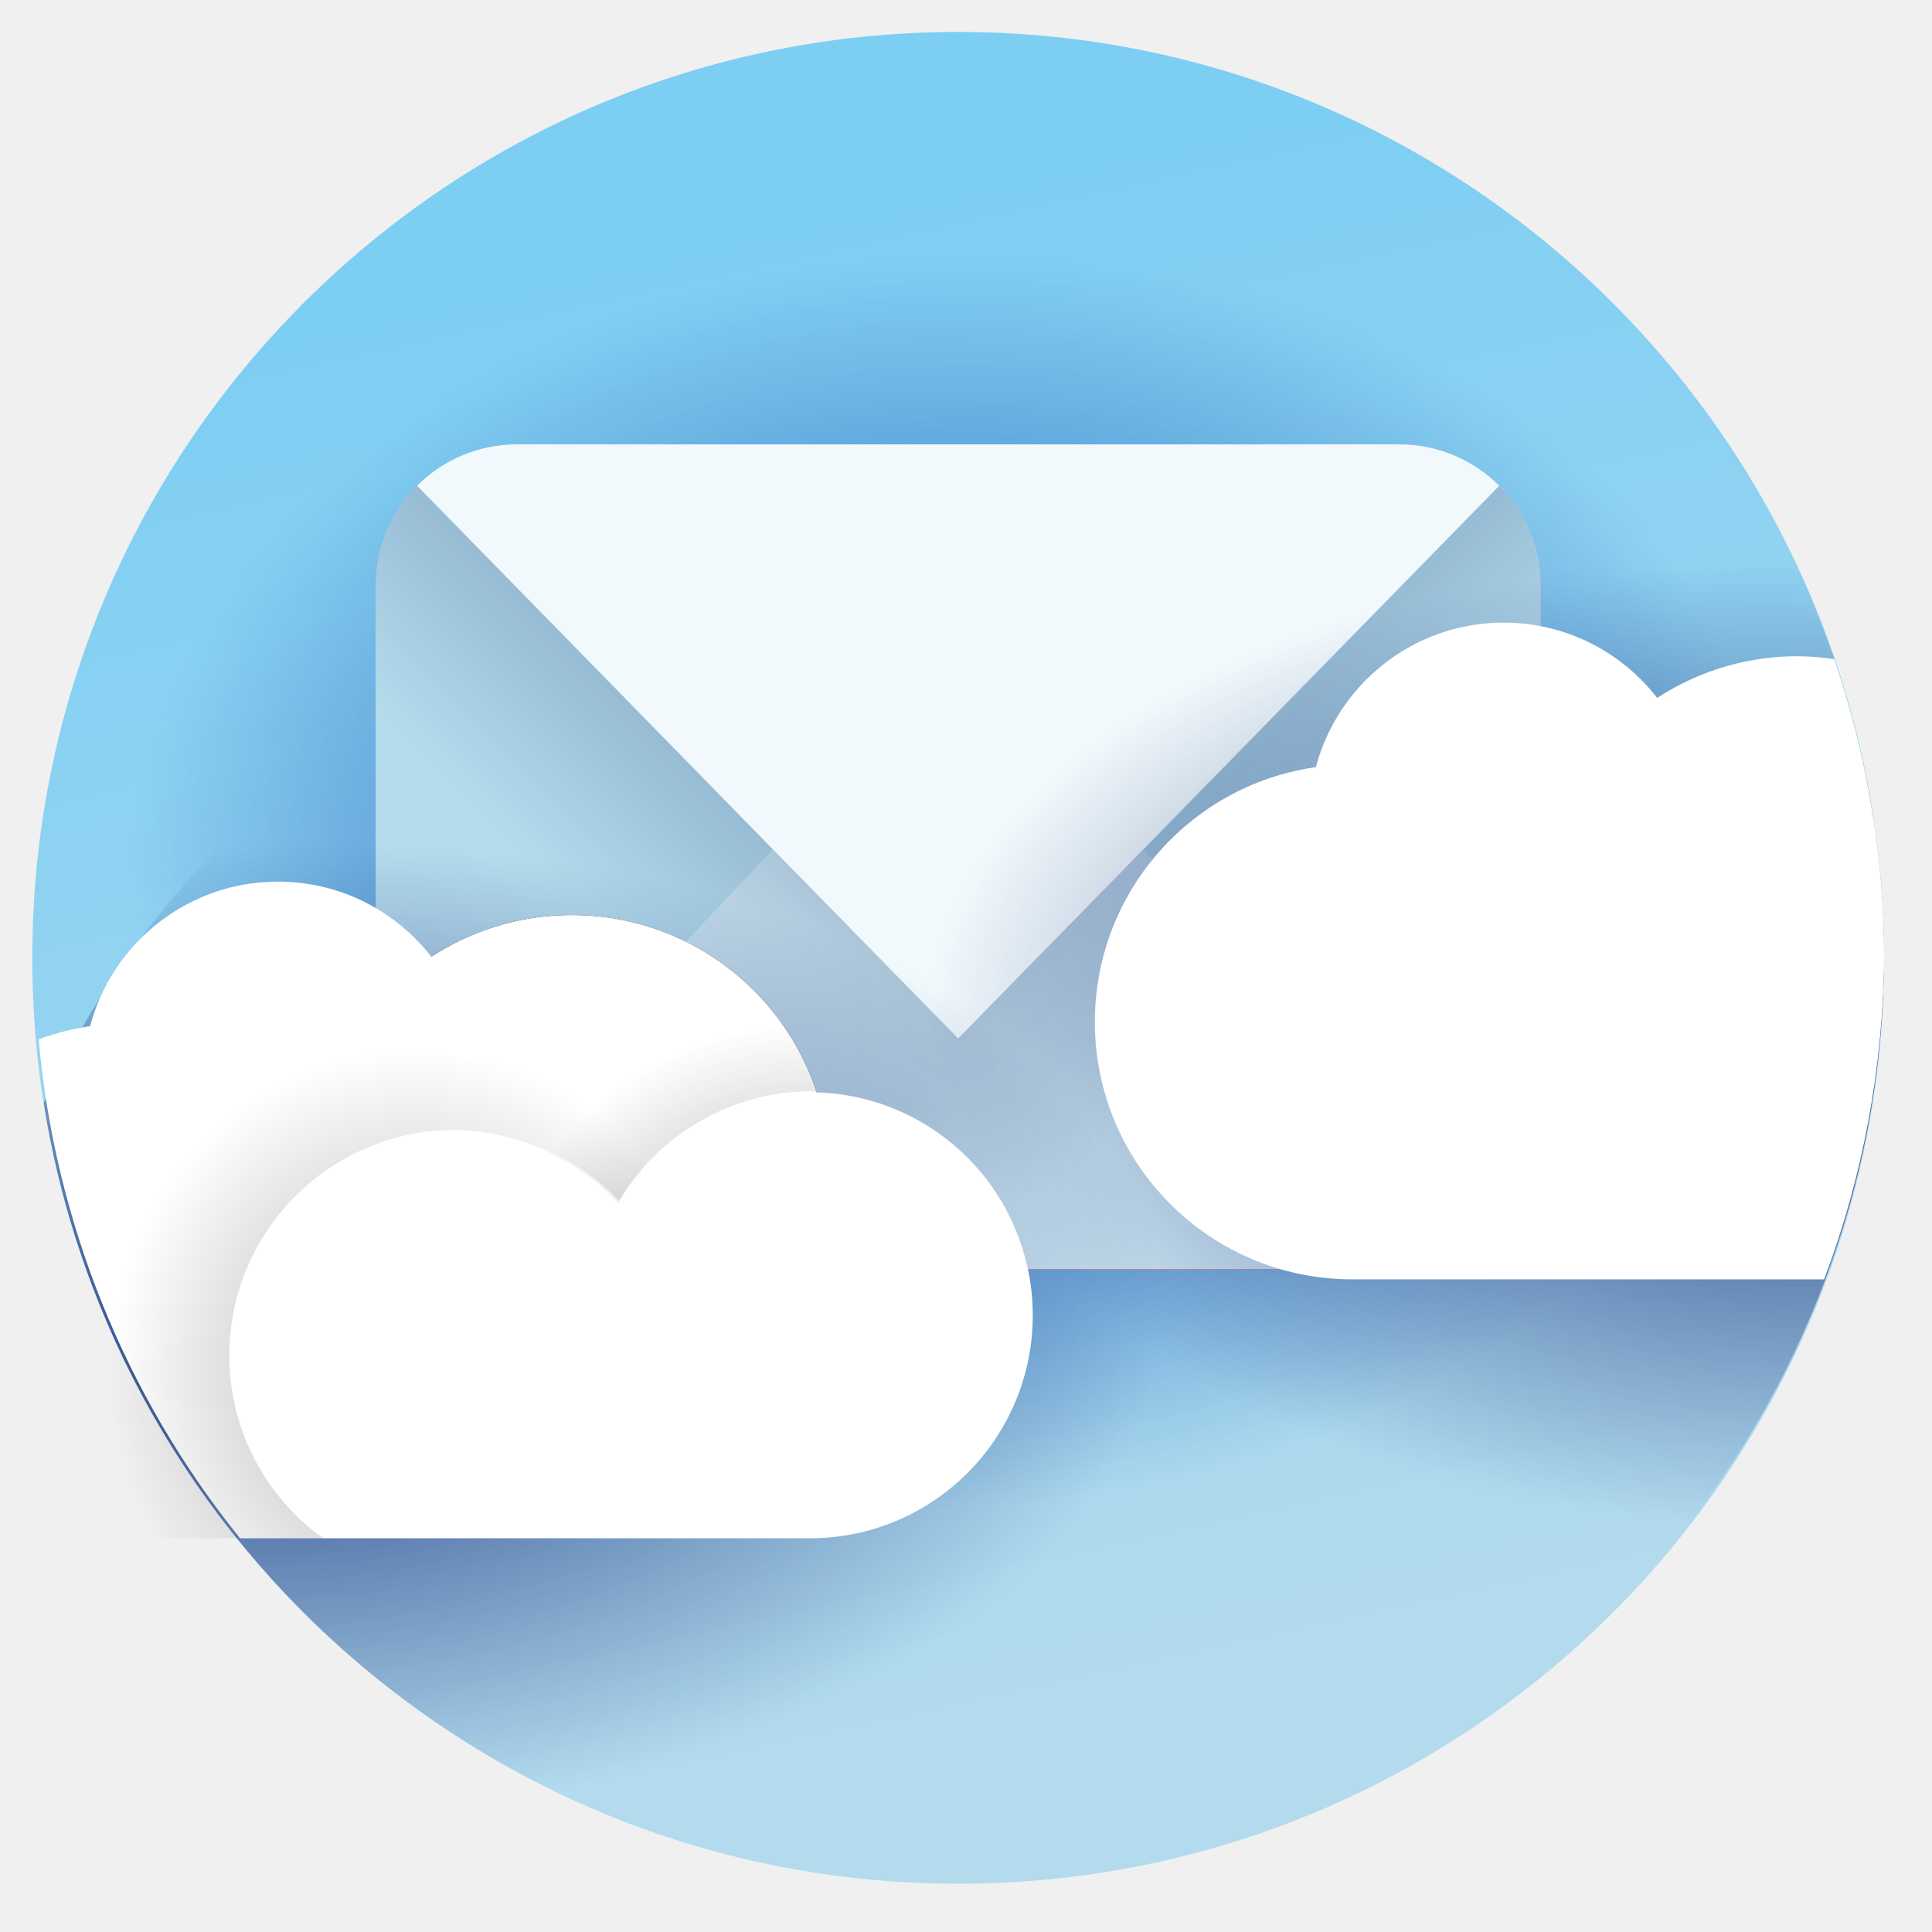
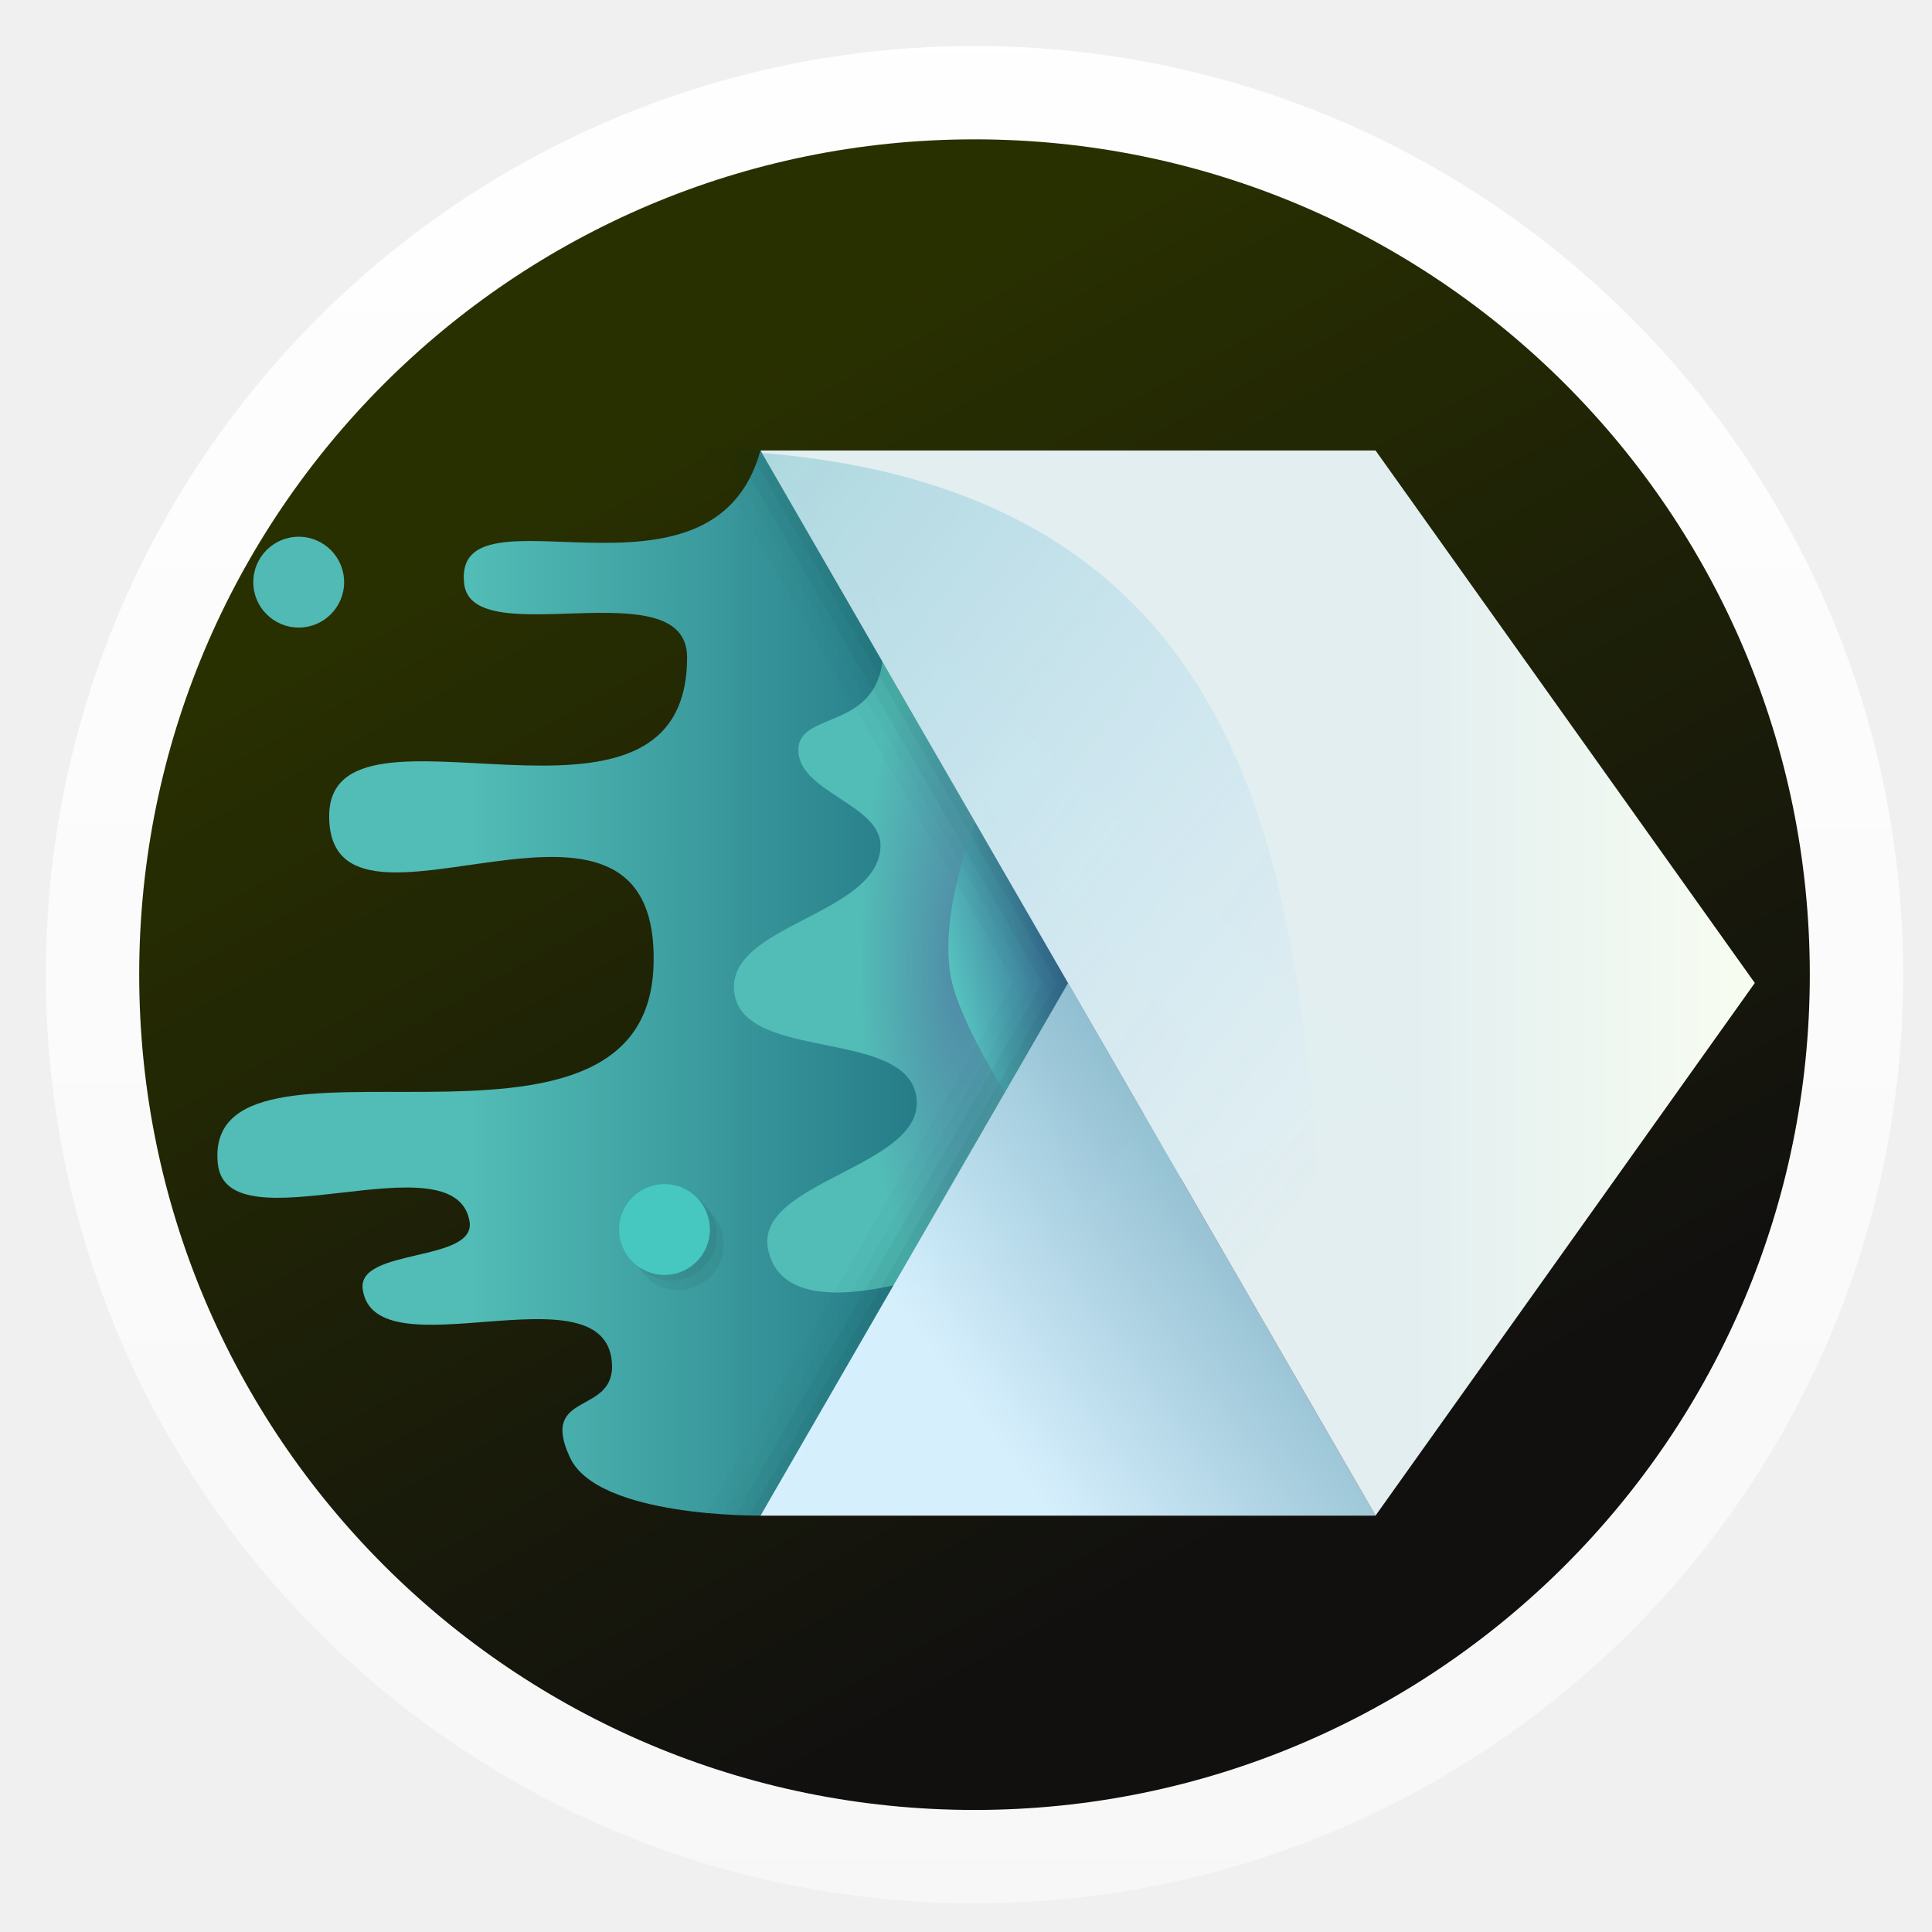
- <svg xmlns="http://www.w3.org/2000/svg" xmlns:xlink="http://www.w3.org/1999/xlink" id="svg6" version="1.1" viewBox="0 0 16.933 16.933" height="64" width="64">
+ <svg xmlns="http://www.w3.org/2000/svg" xmlns:xlink="http://www.w3.org/1999/xlink" width="64" height="64" viewBox="0 0 16.933 16.933" version="1.1" id="svg8">
  <defs id="defs2">
-     <linearGradient id="linearGradient1151">
-       <stop id="stop1147" offset="0" style="stop-color:#1151b3;stop-opacity:1;" />
-       <stop id="stop1149" offset="1" style="stop-color:#1151b3;stop-opacity:0;" />
+     <linearGradient id="linearGradient15330">
+       <stop style="stop-color:#65b4a4;stop-opacity:0.996" offset="0" id="stop15326" />
+       <stop style="stop-color:#9cd5ff;stop-opacity:0" offset="1" id="stop15328" />
    </linearGradient>
-     <linearGradient id="linearGradient1141">
-       <stop id="stop1137" offset="0" style="stop-color:#7ccef3;stop-opacity:1" />
-       <stop id="stop1139" offset="1" style="stop-color:#b4dbed;stop-opacity:1" />
+     <linearGradient id="linearGradient14742">
+       <stop style="stop-color:#e3eff1;stop-opacity:0.996" offset="0" id="stop14738" />
+       <stop style="stop-color:#f8fdf1;stop-opacity:1" offset="1" id="stop14740" />
    </linearGradient>
-     <linearGradient id="linearGradient1053">
-       <stop id="stop1049" offset="0" style="stop-color:#1b396f;stop-opacity:0.57" />
-       <stop id="stop1051" offset="1" style="stop-color:#1b396f;stop-opacity:0;" />
+     <linearGradient id="linearGradient14734">
+       <stop style="stop-color:#d6f0fe;stop-opacity:0.996" offset="0" id="stop14730" />
+       <stop style="stop-color:#65a0b4;stop-opacity:0.996" offset="1" id="stop14732" />
    </linearGradient>
-     <linearGradient id="linearGradient1022">
-       <stop id="stop1018" offset="0" style="stop-color:#1b396f;stop-opacity:1;" />
-       <stop id="stop1020" offset="1" style="stop-color:#1b396f;stop-opacity:0;" />
+     <linearGradient id="linearGradient10569">
+       <stop style="stop-color:#59c9c3;stop-opacity:1" offset="0" id="stop10565" />
+       <stop style="stop-color:#223374;stop-opacity:1" offset="1" id="stop10567" />
    </linearGradient>
-     <linearGradient id="linearGradient927">
-       <stop id="stop923" offset="0" style="stop-color:#000000;stop-opacity:0.312" />
-       <stop id="stop925" offset="1" style="stop-color:#000000;stop-opacity:0;" />
+     <linearGradient id="linearGradient10271">
+       <stop style="stop-color:#5088a6;stop-opacity:1" offset="0" id="stop10267" />
+       <stop style="stop-color:#52bcb6;stop-opacity:1" offset="1" id="stop10269" />
    </linearGradient>
-     <linearGradient id="linearGradient909">
-       <stop id="stop905" offset="0" style="stop-color:#000000;stop-opacity:1;" />
-       <stop id="stop907" offset="1" style="stop-color:#000000;stop-opacity:0;" />
+     <linearGradient id="linearGradient6114">
+       <stop style="stop-color:#52bcb6;stop-opacity:1" offset="0" id="stop6110" />
+       <stop style="stop-color:#004661;stop-opacity:1" offset="1" id="stop6112" />
    </linearGradient>
-     <linearGradient id="linearGradient859">
-       <stop id="stop855" offset="0" style="stop-color:#293e82;stop-opacity:1;" />
-       <stop id="stop857" offset="1" style="stop-color:#293e82;stop-opacity:0;" />
+     <linearGradient id="linearGradient1086">
+       <stop style="stop-color:#293000;stop-opacity:1" offset="0" id="stop1082" />
+       <stop style="stop-color:#11100f;stop-opacity:1" offset="1" id="stop1084" />
    </linearGradient>
-     <radialGradient gradientUnits="userSpaceOnUse" gradientTransform="matrix(4.395788,0.1534276,-0.08526013,2.442751,-8.505255,18.17428)" r="6.597" fy="5.759" fx="15.646" cy="5.759" cx="15.646" id="radialGradient861" xlink:href="#linearGradient859" />
-     <radialGradient r="6.597" fy="5.759" fx="15.646" cy="5.759" cx="15.646" gradientTransform="matrix(-4.395788,0.1534276,0.08526013,2.442751,77.82053,27.58134)" gradientUnits="userSpaceOnUse" id="radialGradient865" xlink:href="#linearGradient859" />
-     <radialGradient gradientUnits="userSpaceOnUse" r="2.848" fy="11.069" fx="7.099" cy="11.069" cx="7.099" id="radialGradient911" xlink:href="#linearGradient909" />
-     <radialGradient gradientTransform="matrix(0.8551801,-0.01785168,0.0189121,0.9059793,-0.16007,1.870475)" gradientUnits="userSpaceOnUse" r="3.142" fy="10.481" fx="4.212" cy="10.481" cx="4.212" id="radialGradient929" xlink:href="#linearGradient927" />
-     <linearGradient gradientTransform="scale(3.779528)" gradientUnits="userSpaceOnUse" y2="14.673" x2="0.455" y1="12.312" x1="-1.906" id="linearGradient1024" xlink:href="#linearGradient1022" />
-     <linearGradient gradientTransform="matrix(-3.779528,0,0,3.779528,-24.98774,0)" y2="14.673" x2="0.455" y1="12.312" x1="-1.906" gradientUnits="userSpaceOnUse" id="linearGradient1028" xlink:href="#linearGradient1022" />
-     <radialGradient gradientTransform="matrix(4.071523,0,0,3.779528,0.9750604,0)" gradientUnits="userSpaceOnUse" r="1.811" fy="15.84" fx="-3.339" cy="15.84" cx="-3.339" id="radialGradient1055" xlink:href="#linearGradient1053" />
-     <linearGradient gradientUnits="userSpaceOnUse" y2="15.071" x2="10.099" y1="1.662" x1="7.152" id="linearGradient1143" xlink:href="#linearGradient1141" />
-     <radialGradient gradientTransform="matrix(0.8904141,-0.03093002,0.02344614,0.6749683,0.7154127,3.079702)" gradientUnits="userSpaceOnUse" r="8.115" fy="7.282" fx="8.399" cy="7.282" cx="8.399" id="radialGradient1155" xlink:href="#linearGradient1151" />
+     <linearGradient id="linearGradient838">
+       <stop style="stop-color:#ffffff;stop-opacity:1" offset="0" id="stop834" />
+       <stop style="stop-color:#f7f7f7;stop-opacity:1" offset="1" id="stop836" />
+     </linearGradient>
+     <linearGradient id="linearGradient842">
+       <stop style="stop-color:#ffffff;stop-opacity:1" offset="0" id="stop838" />
+       <stop style="stop-color:#e4e4e4;stop-opacity:1" offset="1" id="stop840" />
+     </linearGradient>
+     <linearGradient xlink:href="#linearGradient842" id="linearGradient844" x1="9.757" y1="280.907" x2="9.309" y2="296.546" gradientUnits="userSpaceOnUse" />
+     <linearGradient xlink:href="#linearGradient838" id="linearGradient840" x1="8.624" y1="279.395" x2="8.6" y2="297.491" gradientUnits="userSpaceOnUse" />
+     <linearGradient xlink:href="#linearGradient1086" id="linearGradient1088" x1="3.955" y1="284.707" x2="9.319" y2="294.403" gradientUnits="userSpaceOnUse" />
+     <linearGradient xlink:href="#linearGradient6114" id="linearGradient6116" x1="5.304" y1="301.76" x2="9.793" y2="301.76" gradientUnits="userSpaceOnUse" gradientTransform="matrix(1.609352,0,0,1.609352,-4.405257,-196.9549)" />
+     <linearGradient xlink:href="#linearGradient10569" id="linearGradient10571" x1="7.902" y1="301.886" x2="8.92" y2="301.661" gradientUnits="userSpaceOnUse" gradientTransform="matrix(1.609352,0,0,1.609352,-4.405257,-196.9549)" />
+     <radialGradient xlink:href="#linearGradient10271" id="radialGradient11278" cx="7.991" cy="301.65" fx="7.991" fy="301.65" r="1.84" gradientTransform="matrix(0.4972063,0,0,1.673774,4.482172,-216.3804)" gradientUnits="userSpaceOnUse" />
+     <linearGradient xlink:href="#linearGradient14734" id="linearGradient14736" x1="27.056" y1="81.973" x2="33.559" y2="90.931" gradientUnits="userSpaceOnUse" />
+     <linearGradient xlink:href="#linearGradient14742" id="linearGradient14744" x1="12.372" y1="288.682" x2="15.38" y2="288.682" gradientUnits="userSpaceOnUse" />
+     <linearGradient xlink:href="#linearGradient15330" id="linearGradient15332" x1="-0.02" y1="4.712" x2="44" y2="38.983" gradientUnits="userSpaceOnUse" />
  </defs>
-   <g id="layer1">
-     <circle r="8.115" cy="8.395" cx="8.398" id="path8" style="fill:url(#linearGradient1143);fill-opacity:1;stroke-width:0.794;stroke-linecap:round;stroke-linejoin:round;stroke-opacity:0.02" />
-     <circle style="fill:url(#radialGradient1155);fill-opacity:1;stroke-width:0.794;stroke-linecap:round;stroke-linejoin:round;stroke-opacity:0.02" id="circle1145" cx="8.398" cy="8.395" r="8.115" />
-     <g transform="translate(11.7033,-7.072606)" id="g1110">
-       <rect style="opacity:1;fill:#ff2a2a;fill-opacity:0.95;stroke-width:0.794;stroke-linecap:round;stroke-linejoin:round;stroke-opacity:0.02" id="rect970" width="10.208" height="7.229" x="-8.41" y="10.968" rx="1.241" ry="1.241" />
-       <rect ry="1.241" rx="1.241" y="10.968" x="-8.41" height="7.229" width="10.208" id="rect972" style="opacity:1;fill:#ff2a2a;fill-opacity:0.95;stroke-width:0.794;stroke-linecap:round;stroke-linejoin:round;stroke-opacity:0.02" />
-       <path id="rect974" style="opacity:1;fill:#cee8f3;fill-opacity:1;stroke-width:0.794;stroke-linecap:round;stroke-linejoin:round;stroke-opacity:0.02" d="m -3.306,16.175 4.742,-4.845 c 0.224,0.224 0.363,0.534 0.363,0.878 v 4.748 c 0,0.687 -0.553,1.241 -1.241,1.241 h -7.727 c -0.687,0 -1.241,-0.553 -1.241,-1.241 v -4.748 c 0,-0.344 0.138,-0.654 0.363,-0.878 z" />
-       <path d="m -3.306,16.175 4.742,-4.845 c 0.224,0.224 0.363,0.534 0.363,0.878 v 4.748 c 0,0.344 -0.138,0.654 -0.363,0.878 l -4.742,-5.045 -4.742,5.045 C -8.271,17.61 -8.41,17.3 -8.41,16.956 v -4.748 c 0,-0.344 0.138,-0.654 0.363,-0.878 z" style="opacity:1;fill:#b5dced;fill-opacity:1;stroke-width:0.794;stroke-linecap:round;stroke-linejoin:round;stroke-opacity:0.02" id="path977" />
-       <path id="rect979" style="opacity:1;fill:#cee8f3;fill-opacity:1;stroke-width:3;stroke-linecap:round;stroke-linejoin:round;stroke-opacity:0.02" d="m -27.096,41.451 c -1.299,0 -2.471,0.524 -3.318,1.371 l 17.92,18.312 17.922,-18.312 C 4.58,41.975 3.408,41.451 2.109,41.451 Z" transform="scale(0.2645833)" />
-       <g id="g1068" style="opacity:0.401">
-         <path id="path1016" style="fill:url(#linearGradient1024);fill-opacity:1;stroke:none;stroke-width:1px;stroke-linecap:butt;stroke-linejoin:miter;stroke-opacity:1" d="m 5.428,42.822 -17.922,18.312 7.391,7.641 H 2.109 c 1.299,0 2.471,-0.524 3.318,-1.371 C 5.851,66.981 6.193,66.475 6.43,65.914 6.666,65.353 6.797,64.735 6.797,64.086 V 46.141 c 0,-0.649 -0.131,-1.267 -0.367,-1.828 C 6.193,43.751 5.851,43.246 5.428,42.822 Z" transform="scale(0.2645833)" />
-         <path id="path1026" style="fill:url(#linearGradient1028);fill-opacity:1;stroke:none;stroke-width:1px;stroke-linecap:butt;stroke-linejoin:miter;stroke-opacity:1" d="m -30.414,42.822 c -0.847,0.847 -1.371,2.02 -1.371,3.318 v 17.945 c 0,1.299 0.524,2.471 1.371,3.318 0.847,0.847 2.02,1.371 3.318,1.371 h 7.211 l 7.391,-7.641 z" transform="scale(0.2645833)" />
-         <path transform="scale(0.2645833)" d="m -12.619,55.965 a 6.844,6.844 0 0 0 -3.777,1.182 l 3.902,3.988 3.82,-3.904 a 6.844,6.844 0 0 0 -3.945,-1.266 z m 0.125,5.17 -5.584,5.775 a 6.844,6.844 0 0 0 5.459,2.742 6.844,6.844 0 0 0 5.57,-2.889 z" style="opacity:1;fill:url(#radialGradient1055);fill-opacity:1;stroke:none;stroke-width:3.779;stroke-linecap:round;stroke-linejoin:round;stroke-opacity:0.02" id="path1047" />
-       </g>
-       <path d="m -27.096,41.451 c -1.299,0 -2.471,0.524 -3.318,1.371 l 17.92,18.312 17.922,-18.312 C 4.58,41.975 3.408,41.451 2.109,41.451 Z" style="opacity:1;fill:#f1f9fc;fill-opacity:1;stroke-width:3;stroke-linecap:round;stroke-linejoin:round;stroke-opacity:0.02" id="path1045" transform="scale(0.2645833)" />
+   <g id="layer1" transform="translate(0,-280.0667)">
+     <circle style="opacity:1;fill:url(#linearGradient1088);fill-opacity:1;stroke:none;stroke-width:0.818;stroke-linecap:round;stroke-miterlimit:4;stroke-dasharray:none;stroke-dashoffset:0;stroke-opacity:1" id="path826" cx="8.541" cy="288.609" r="7.73" />
+     <path id="circle872" style="opacity:1;fill:none;fill-opacity:1;stroke:url(#linearGradient844);stroke-width:0.818;stroke-linecap:round;stroke-miterlimit:4;stroke-dasharray:none;stroke-dashoffset:0;stroke-opacity:1" r="7.73" cy="288.609" cx="8.541" />
+     <circle r="7.73" cy="288.609" cx="8.541" id="circle832" style="opacity:1;fill:none;fill-opacity:1;stroke:url(#linearGradient840);stroke-width:0.818;stroke-linecap:round;stroke-miterlimit:4;stroke-dasharray:none;stroke-dashoffset:0;stroke-opacity:1" />
+     <path style="opacity:1;fill:#c83737;stroke-width:6;stroke-linecap:round;stroke-linejoin:round" id="path2497" d="m 35.885,83.902 -10.962,6.329 0,-12.658 z" transform="matrix(0,-0.4258076,0.4258076,0,-26.36507,303.9625)" />
+     <path style="fill:url(#linearGradient6116);fill-opacity:1;stroke:none;stroke-width:0.161;stroke-linecap:butt;stroke-linejoin:miter;stroke-miterlimit:4;stroke-dasharray:none;stroke-opacity:1" d="m 6.666,293.35 c 0,0 -1.424,0.019 -1.67,-0.508 -0.277,-0.593 0.403,-0.362 0.367,-0.835 -0.065,-0.851 -2.077,0.111 -2.184,-0.64 -0.052,-0.366 0.999,-0.232 0.936,-0.597 -0.129,-0.743 -2.13,0.245 -2.206,-0.505 -0.141,-1.391 3.755,0.293 3.819,-1.736 0.063,-2.03 -2.843,0.037 -2.843,-1.309 0,-1.196 3.137,0.46 3.137,-1.392 0,-0.787 -1.883,-0.028 -1.954,-0.645 -0.105,-0.919 2.179,0.349 2.597,-1.168 l 3.285,4.509 z" id="path3048" />
+     <path style="fill:url(#radialGradient11278);fill-opacity:1;stroke:none;stroke-width:0.161;stroke-linecap:butt;stroke-linejoin:miter;stroke-miterlimit:4;stroke-dasharray:none;stroke-opacity:1" d="m 7.661,285.237 c 0.374,1.356 -0.676,0.976 -0.664,1.41 0.01,0.369 0.735,0.473 0.72,0.842 -0.024,0.603 -1.361,0.681 -1.281,1.279 0.081,0.608 1.51,0.307 1.596,0.914 0.087,0.616 -1.433,0.733 -1.299,1.341 0.221,1.002 2.785,-0.338 2.785,-0.338 l 2.836,-1.013 z" id="path9176" />
+     <path style="fill:url(#linearGradient10571);fill-opacity:1;stroke:none;stroke-width:0.426px;stroke-linecap:butt;stroke-linejoin:miter;stroke-opacity:1" d="m 8.626,287.086 c 0,0 -0.403,0.875 -0.296,1.523 0.107,0.648 1.188,2.076 1.188,2.076 l 0.906,-1.524 z" id="path10113" />
+     <g id="g11878" transform="matrix(1.609352,0,0,1.609352,-4.405257,-196.9549)">
+       <path id="path2579-3" style="opacity:1;fill:#003737;fill-opacity:0.047;stroke-width:1.587;stroke-linecap:round;stroke-linejoin:round" d="m 6.816,298.859 1.675,2.9 v 5.2e-4 l -1.674,2.901 h 3.349 l -5.16e-4,-5.1e-4 2.066,-2.901 -2.066,-2.9 z" />
+       <path id="path11850" style="opacity:1;fill:#003737;fill-opacity:0.047;stroke-width:1.587;stroke-linecap:round;stroke-linejoin:round" d="m 6.738,298.859 1.675,2.9 v 5.2e-4 l -1.674,2.901 h 3.349 l -5.16e-4,-5.1e-4 2.066,-2.901 -2.066,-2.9 z" />
+       <path id="path11852" style="opacity:1;fill:#003737;fill-opacity:0.027;stroke-width:1.587;stroke-linecap:round;stroke-linejoin:round" d="m 6.67,298.859 1.675,2.9 v 5.2e-4 l -1.674,2.901 H 10.02 l -5.16e-4,-5.1e-4 2.066,-2.901 -2.066,-2.9 z" />
+       <path id="path11872" style="opacity:1;fill:#003737;fill-opacity:0.027;stroke-width:1.587;stroke-linecap:round;stroke-linejoin:round" d="m 6.581,298.852 1.675,2.9 v 5.2e-4 l -1.674,2.901 h 3.349 l -5.16e-4,-5.1e-4 2.066,-2.901 -2.066,-2.9 z" />
    </g>
-     <path transform="scale(0.2645833)" d="M 52.801 18.109 A 29.018 23.026 0 0 0 23.783 41.137 A 29.018 23.026 0 0 0 39.115 61.404 A 30.67 30.67 0 0 0 62.408 31.73 A 30.67 30.67 0 0 0 59.512 18.742 A 29.018 23.026 0 0 0 52.801 18.109 z " style="fill:url(#radialGradient861);fill-opacity:1;stroke-width:3.491;stroke-linecap:round;stroke-linejoin:round;stroke-opacity:0.02" id="path853" />
-     <circle r="1.702" cy="7.159" cx="13.179" id="path837" style="fill:#ffffff;fill-opacity:1;stroke-width:0.664;stroke-linecap:round;stroke-linejoin:round;stroke-opacity:0.02" />
-     <path transform="scale(0.2645833)" d="M 59.549 21.738 A 8.526 8.526 0 0 0 51.023 30.264 A 8.526 8.526 0 0 0 59.549 38.789 A 8.526 8.526 0 0 0 61.549 38.541 A 30.67 30.67 0 0 0 62.408 31.73 A 30.67 30.67 0 0 0 60.76 21.834 A 8.526 8.526 0 0 0 59.549 21.738 z " style="fill:#ffffff;fill-opacity:1;stroke-width:2.509;stroke-linecap:round;stroke-linejoin:round;stroke-opacity:0.02" id="circle841" />
-     <path transform="scale(0.2645833)" d="M 44.793 25.328 C 40.084 25.328 36.268 29.145 36.268 33.854 C 36.268 38.562 40.084 42.379 44.793 42.379 L 60.424 42.379 A 30.67 30.67 0 0 0 62.408 31.73 A 30.67 30.67 0 0 0 62.049 27.064 L 44.793 25.328 z " style="fill:#ffffff;fill-opacity:1;stroke-width:2.509;stroke-linecap:round;stroke-linejoin:round;stroke-opacity:0.02" id="path843" />
-     <path transform="scale(0.2645833)" d="M 16.514 21.799 A 29.018 28.745 0 0 0 1.451 36.543 A 30.67 30.67 0 0 0 31.738 62.4 A 30.67 30.67 0 0 0 36.035 62.062 A 29.018 28.745 0 0 0 45.531 50.545 A 29.018 28.745 0 0 0 16.514 21.799 z " style="fill:url(#radialGradient865);fill-opacity:1;stroke-width:3.491;stroke-linecap:round;stroke-linejoin:round;stroke-opacity:0.02" id="ellipse863" />
-     <g transform="translate(0,0.7480537)" id="g1118">
-       <circle r="2.256" cy="9.528" cx="5.012" id="circle891" style="fill:#000000;fill-opacity:1;stroke-width:0.664;stroke-linecap:round;stroke-linejoin:round;stroke-opacity:0.02" />
-       <circle r="1.702" cy="8.681" cx="2.436" id="circle847" style="fill:#ffffff;fill-opacity:1;stroke-width:0.664;stroke-linecap:round;stroke-linejoin:round;stroke-opacity:0.02" />
-       <circle style="fill:#ffffff;fill-opacity:1;stroke-width:0.664;stroke-linecap:round;stroke-linejoin:round;stroke-opacity:0.02" id="circle849" cx="5.012" cy="9.528" r="2.256" />
-       <path transform="matrix(0.2645833,0,0,0.2645833,0,-0.7480537)" d="M 4.189 33.904 C 3.166 33.904 2.19 34.095 1.281 34.426 A 30.67 30.67 0 0 0 7.951 50.957 L 26.824 50.957 C 30.904 50.957 34.211 47.65 34.211 43.57 C 34.211 39.49 30.904 36.182 26.824 36.182 L 4.189 33.904 z " style="fill:#ffffff;fill-opacity:1;stroke-width:2.509;stroke-linecap:round;stroke-linejoin:round;stroke-opacity:0.02" id="path851" />
-       <path id="circle903" style="opacity:0.439;fill:url(#radialGradient911);fill-opacity:1;stroke-width:1.143;stroke-linecap:round;stroke-linejoin:round;stroke-opacity:0.02" d="M 5.197,7.296 C 4.342,7.627 3.7,8.35 3.47,9.237 c 0.168,-0.05 0.342,-0.077 0.517,-0.082 0.544,7.673e-4 1.064,0.226 1.437,0.622 0.353,-0.59 0.987,-0.954 1.674,-0.961 0.018,0.002 0.037,0.005 0.055,0.008 C 6.865,7.969 6.096,7.368 5.197,7.296 Z m 2.009,1.536 c 0.123,0.007 0.245,0.025 0.364,0.054 C 7.453,8.857 7.331,8.839 7.206,8.832 Z M 7.677,8.916 C 7.824,8.962 7.966,9.025 8.099,9.104 7.967,9.026 7.826,8.963 7.677,8.916 Z M 8.135,9.127 C 8.28,9.218 8.413,9.328 8.53,9.454 8.413,9.328 8.281,9.219 8.135,9.127 Z M 8.53,9.454 C 8.774,9.719 8.941,10.045 9.013,10.398 l 5.292e-4,-0.005 c -6.64e-5,-3.44e-4 6.67e-5,-7.14e-4 0,-10e-4 C 8.941,10.034 8.769,9.712 8.53,9.454 Z" />
-       <path id="circle913" style="fill:url(#radialGradient929);fill-opacity:1;stroke-width:1.45;stroke-linecap:round;stroke-linejoin:round;stroke-opacity:0.02" d="m 1.108,8.223 c -0.016,0 -0.031,0.002 -0.047,0.002 -0.639,0.63 -1.023,1.424 -1.023,2.29 2.844e-5,0.831 0.356,1.596 0.949,2.213 0.04,0.002 0.08,0.006 0.12,0.006 H 2.831 C 2.334,12.375 2.01,11.792 2.01,11.133 2.01,10.041 2.895,9.156 3.987,9.156 4.533,9.164 5.051,9.398 5.418,9.802 5.774,9.214 6.408,8.851 7.096,8.843 7.711,8.843 8.26,9.123 8.624,9.562 8.266,9.113 7.716,8.825 7.097,8.825 Z M 9.043,10.951 C 8.726,11.913 7.835,12.441 6.836,12.734 h 0.261 c 1.022,0 1.859,-0.784 1.946,-1.783 z" />
+     <path style="opacity:1;fill:url(#linearGradient14736);stroke-width:6;stroke-linecap:round;stroke-linejoin:round;fill-opacity:1" id="path2579" d="m 35.885,83.902 -10.962,6.329 0,-12.658 z" transform="matrix(0,-0.4258076,0.4258076,0,-26.36507,303.9625)" />
+     <path id="path2581" style="opacity:1;fill:url(#linearGradient14744);fill-opacity:1;stroke-width:2.555;stroke-linecap:round;stroke-linejoin:round" d="m 6.666,284.015 2.695,4.667 2.695,4.668 3.324,-4.668 -3.324,-4.667 z" />
+     <circle style="opacity:1;fill:#51bab5;fill-opacity:1;stroke-width:0.161;stroke-linecap:round;stroke-linejoin:round;stroke-miterlimit:4;stroke-dasharray:none" id="path5523" cx="2.618" cy="285.169" r="0.398" />
+     <g id="g11219" transform="matrix(1.609352,0,0,1.609352,-4.405257,-196.9549)">
+       <circle style="opacity:1;fill:#000000;fill-opacity:0.058;stroke:none;stroke-width:0.077;stroke-linecap:round;stroke-linejoin:round;stroke-miterlimit:4;stroke-dasharray:none" id="circle11051" cx="6.393" cy="303.132" r="0.248" />
+       <circle style="opacity:1;fill:#000000;fill-opacity:0.058;stroke:none;stroke-width:0.077;stroke-linecap:round;stroke-linejoin:round;stroke-miterlimit:4;stroke-dasharray:none" id="circle11215" cx="6.431" cy="303.184" r="0.248" />
    </g>
+     <circle style="opacity:1;fill:#46c8c0;fill-opacity:1;stroke:none;stroke-width:0.124;stroke-linecap:round;stroke-linejoin:round;stroke-miterlimit:4;stroke-dasharray:none" id="path9789" cx="5.824" cy="290.843" r="0.398" />
+     <path id="path14798" style="fill:url(#linearGradient15332);stroke:none;stroke-width:1px;stroke-linecap:butt;stroke-linejoin:miter;stroke-opacity:1;fill-opacity:1" d="M 25.24 15.004 L 35.381 32.562 L 45.158 49.5 C 41.739 39.957 47.716 16.834 25.24 15.004 z " transform="matrix(0.2645833,0,0,0.2645833,0,280.0667)" />
  </g>
</svg>
